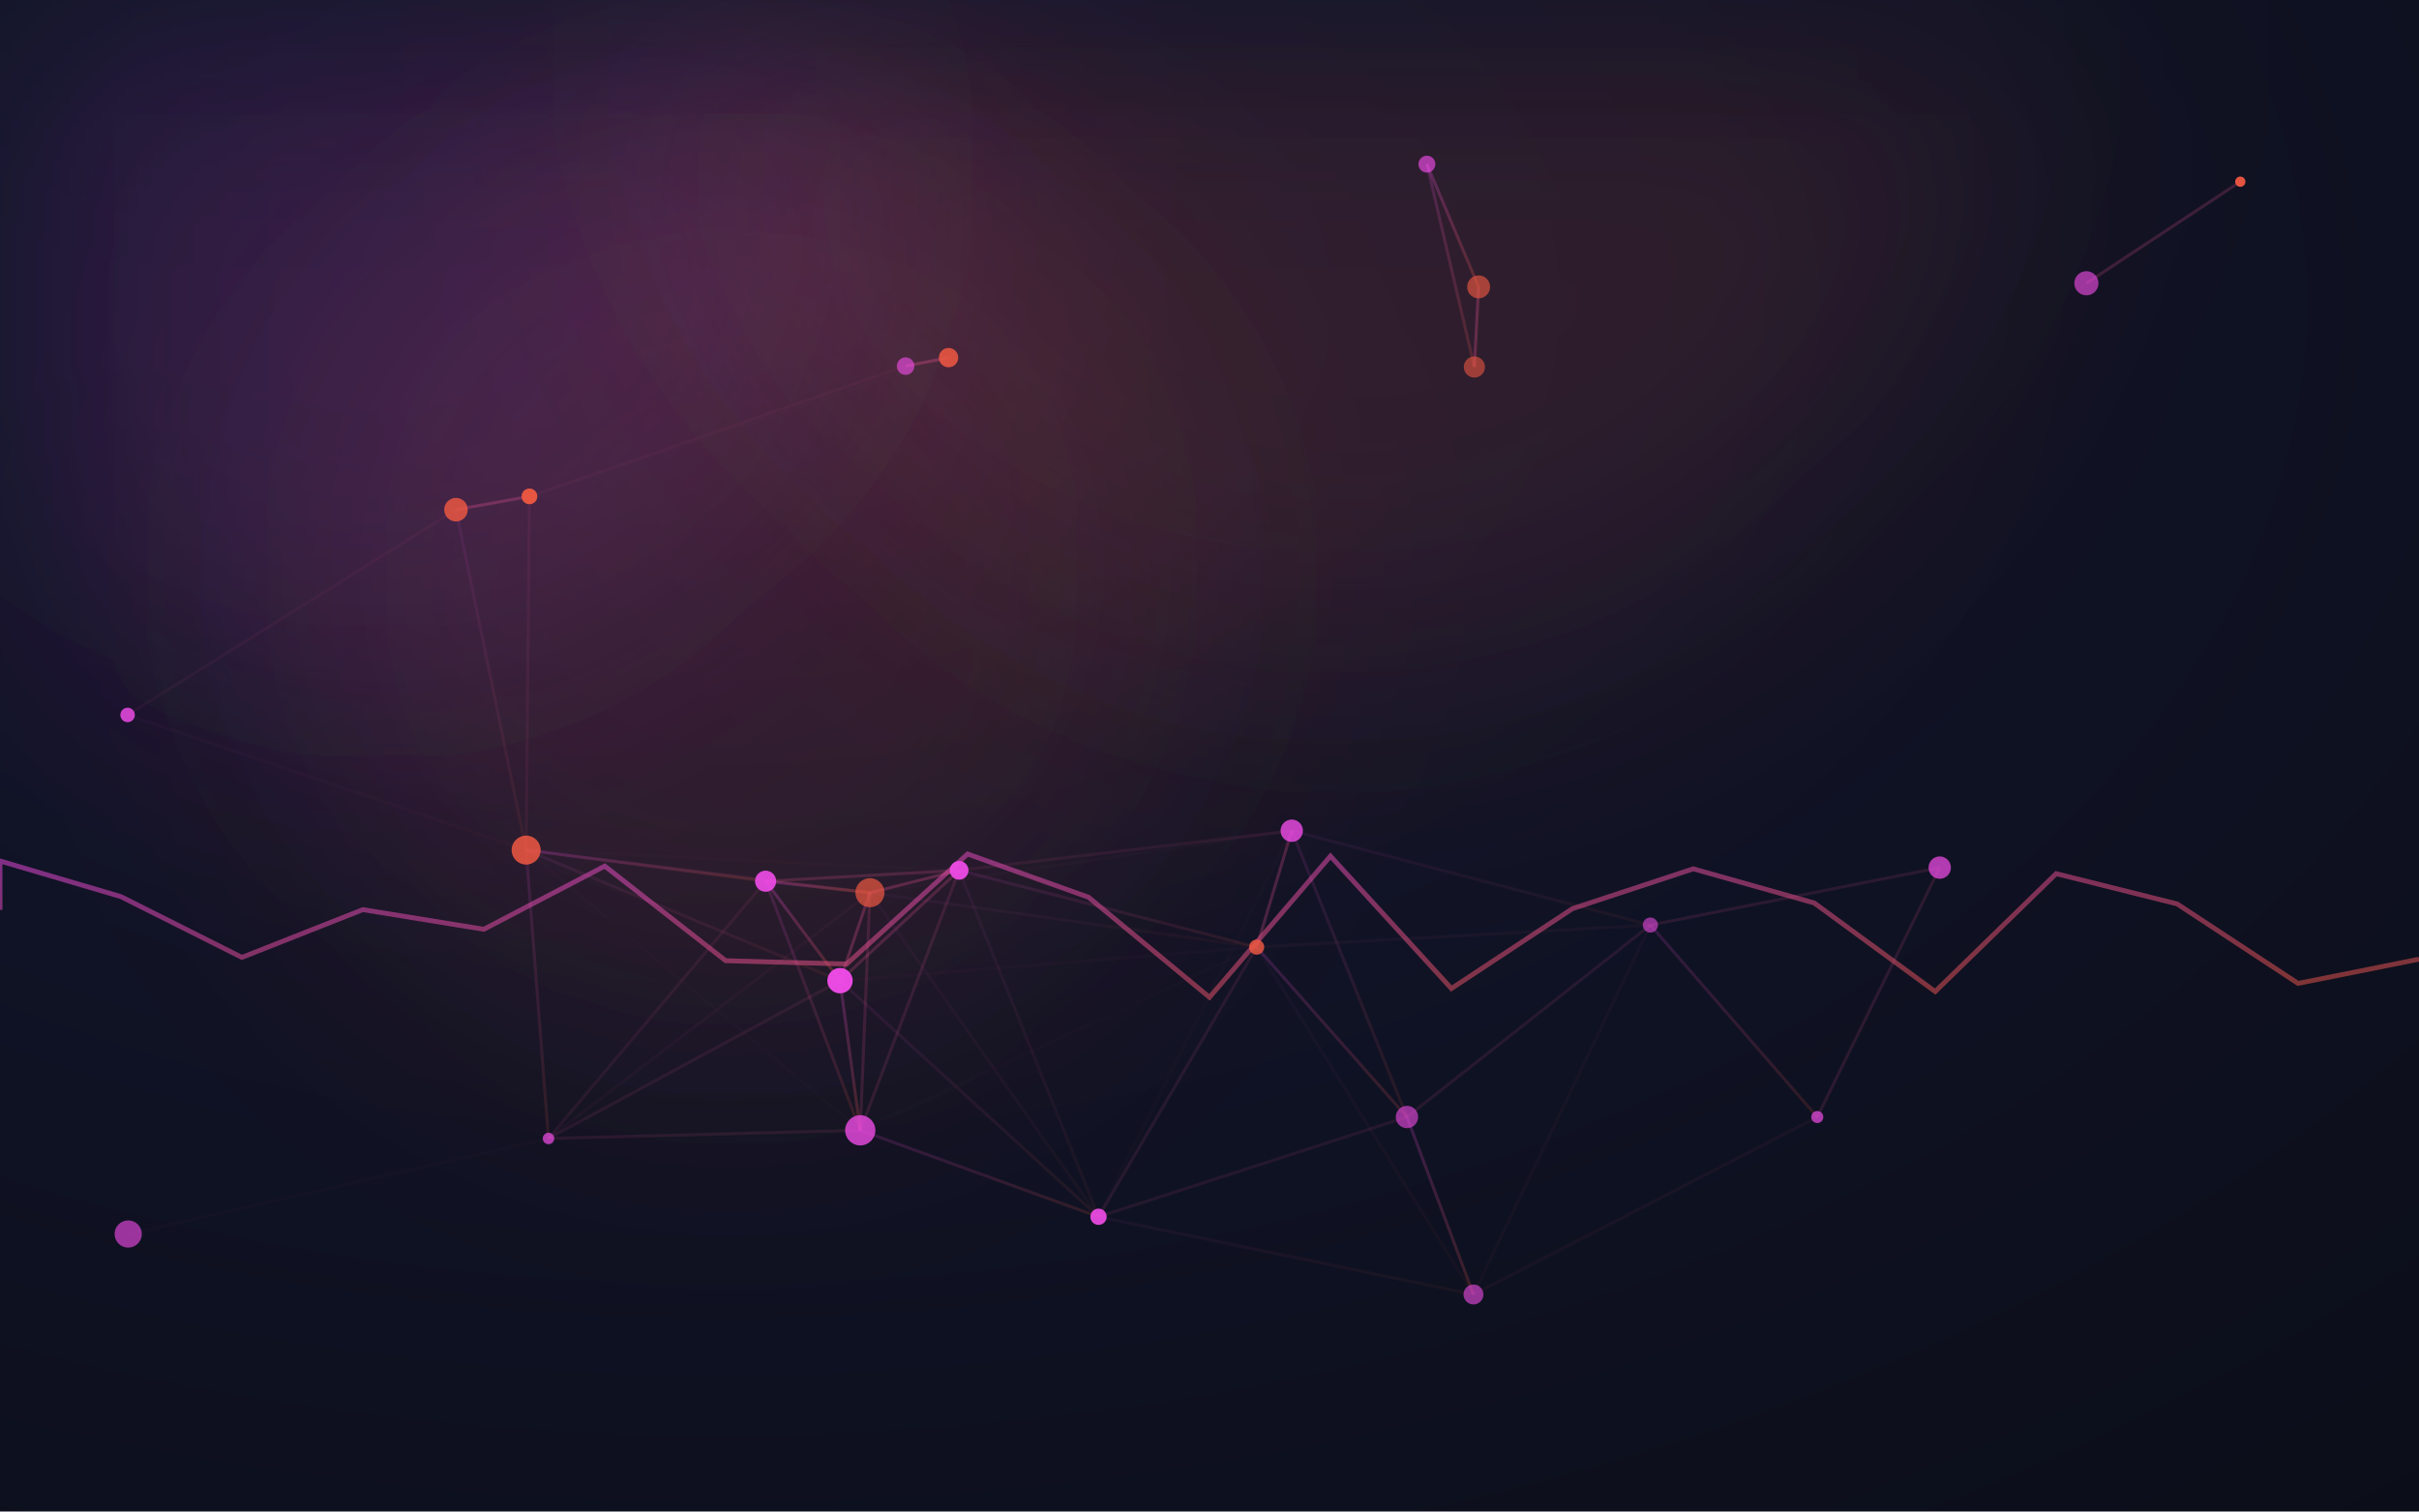
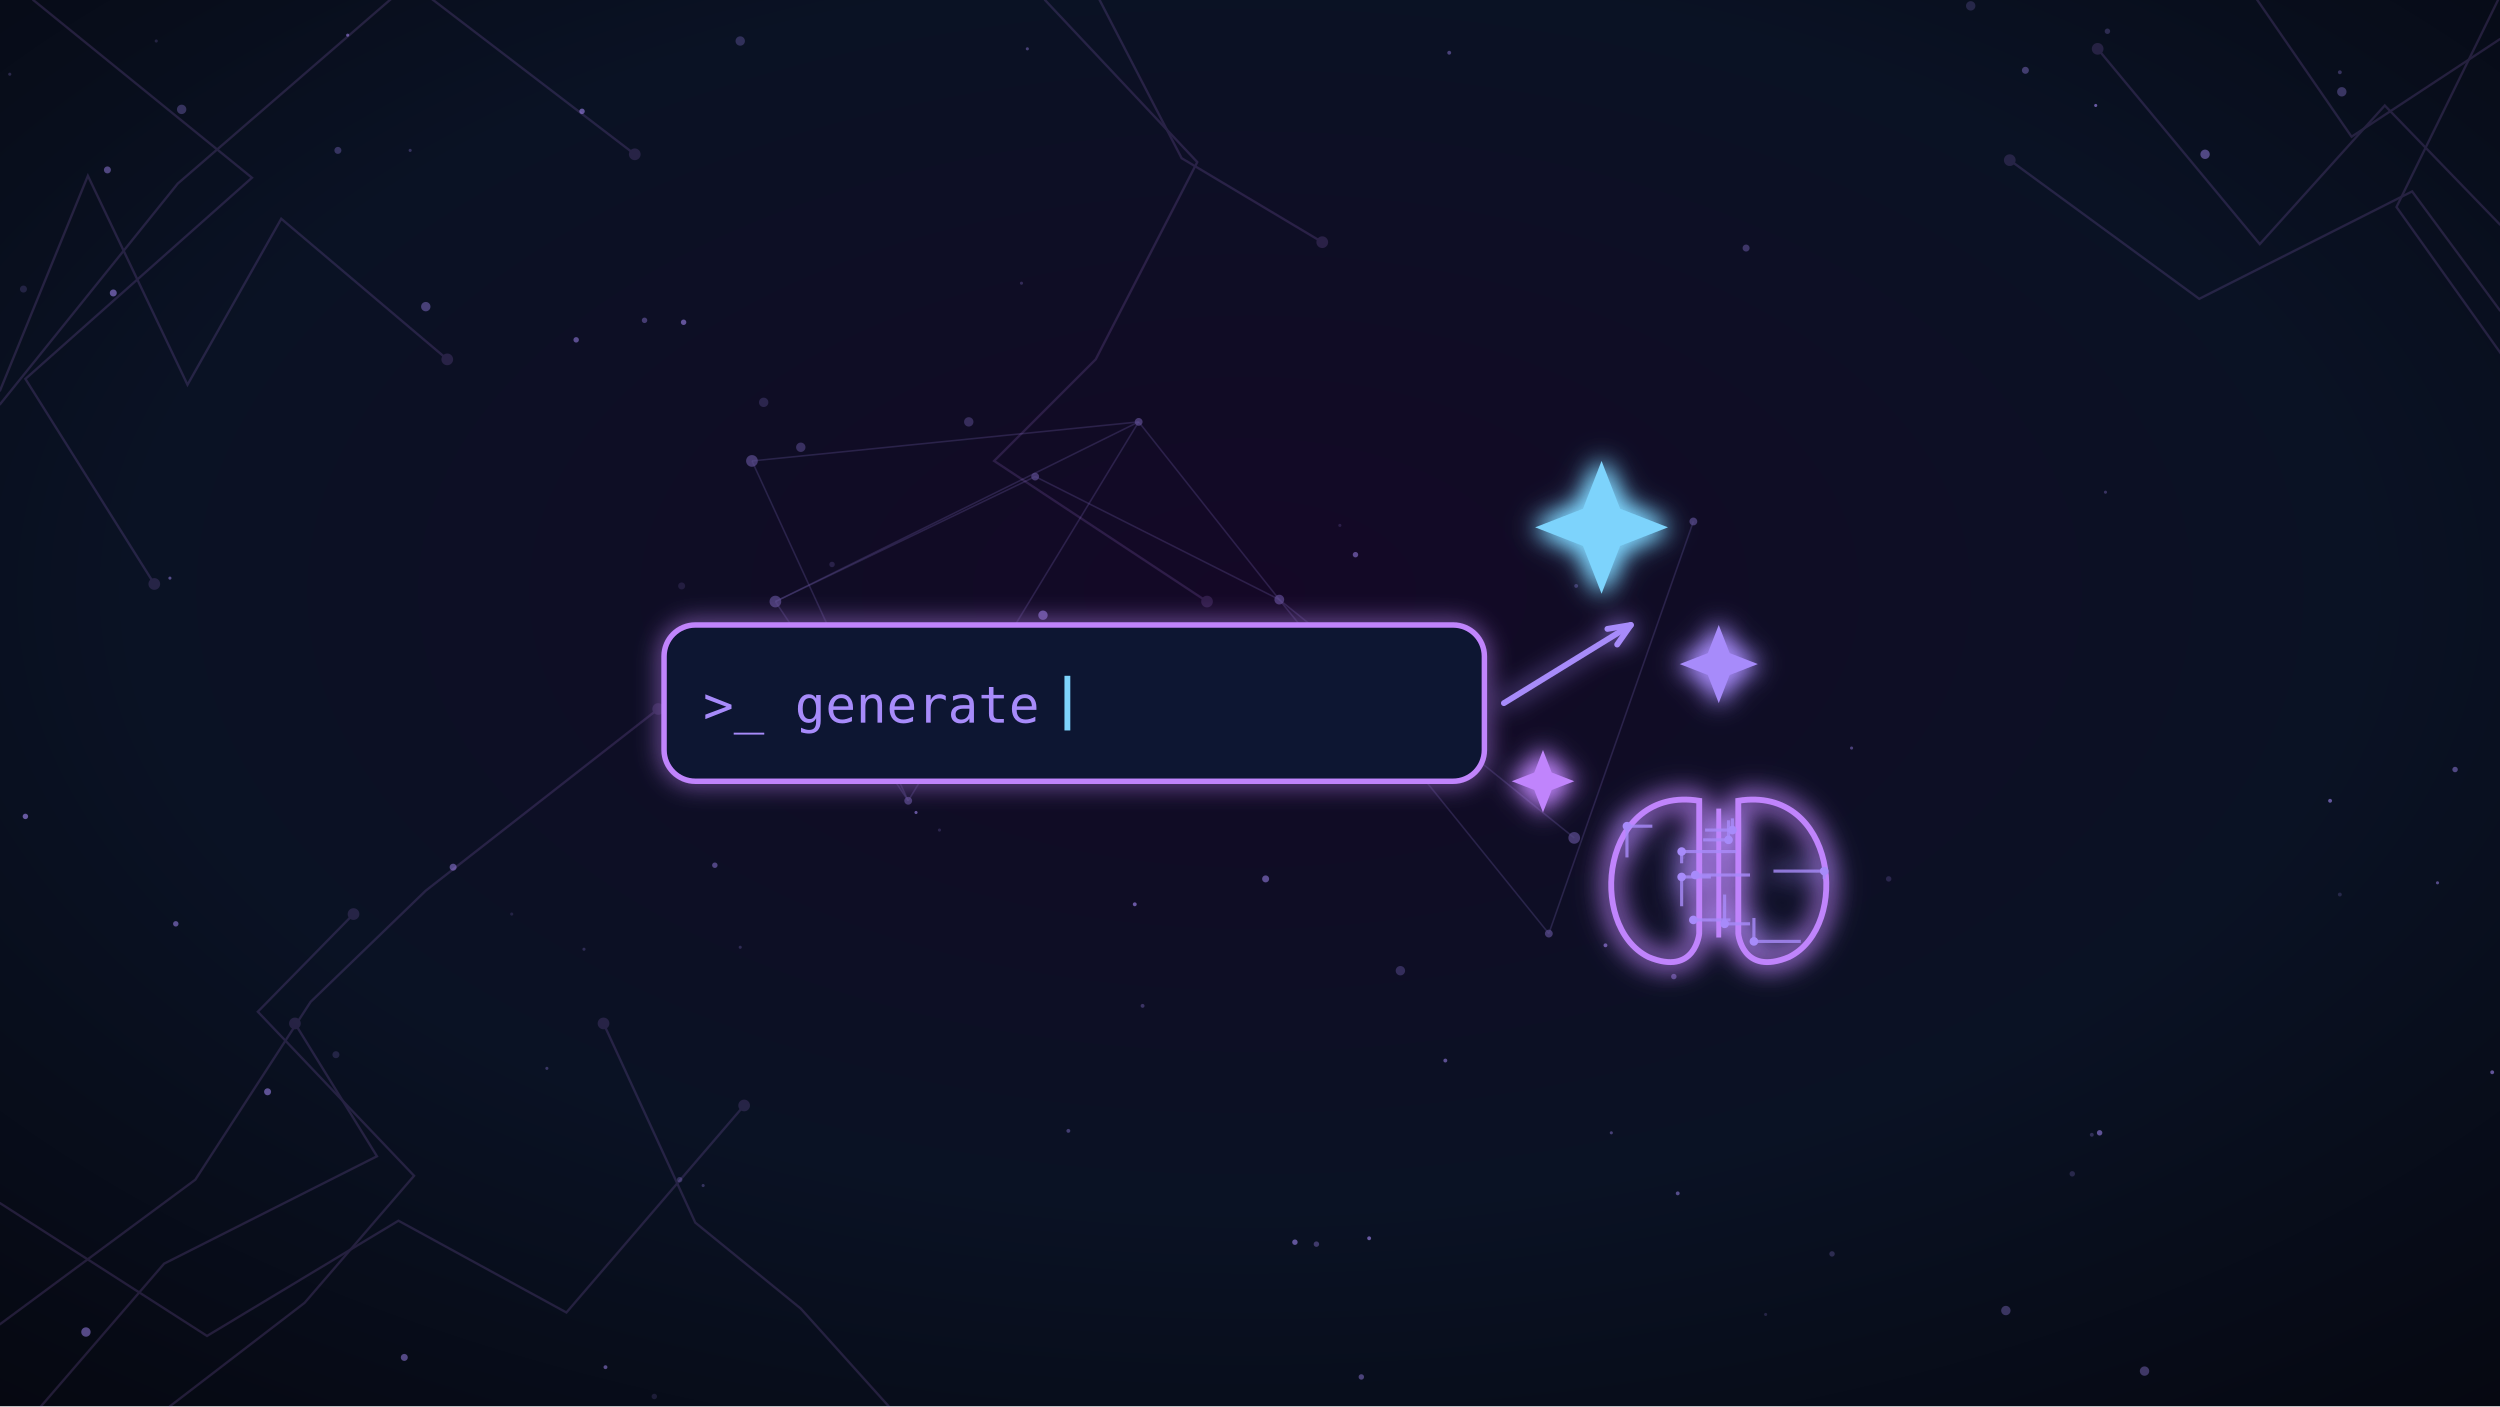
- <svg xmlns="http://www.w3.org/2000/svg" viewBox="0 0 800 500" role="img" aria-label="">
+ <svg xmlns="http://www.w3.org/2000/svg" viewBox="0 0 1280 720" width="1280" height="720">
  <defs>
-     <linearGradient id="lg" x1="0" y1="0" x2="1" y2="1">
-       <stop offset="0" stop-color="hsl(303 85% 62%)" />
-       <stop offset="1" stop-color="hsl(8 85% 60%)" />
+     <radialGradient id="bg" cx="50%" cy="42%" r="80%">
+       <stop offset="0%" stop-color="#140826" />
+       <stop offset="55%" stop-color="#0a1224" />
+       <stop offset="100%" stop-color="#05070f" />
+     </radialGradient>
+     <linearGradient id="acc" x1="0" y1="0" x2="1" y2="1">
+       <stop offset="0%" stop-color="#c084fc" />
+       <stop offset="50%" stop-color="#a78bfa" />
+       <stop offset="100%" stop-color="#7dd3fc" />
    </linearGradient>
-     <radialGradient id="bg" cx="0.3" cy="0.2" r="1.1">
-       <stop offset="0" stop-color="#141830" />
-       <stop offset="1" stop-color="#0b0d18" />
-     </radialGradient>
-     <filter id="blur" x="-60%" y="-60%" width="220%" height="220%">
-       <feGaussianBlur stdDeviation="46" />
+     <linearGradient id="accV" x1="0" y1="0" x2="0" y2="1">
+       <stop offset="0%" stop-color="#c084fc" />
+       <stop offset="100%" stop-color="#7dd3fc" />
+     </linearGradient>
+     <filter id="glow" x="-60%" y="-60%" width="220%" height="220%">
+       <feGaussianBlur stdDeviation="6" result="b" />
+       <feMerge>
+         <feMergeNode in="b" />
+         <feMergeNode in="SourceGraphic" />
+       </feMerge>
+     </filter>
+     <filter id="softglow" x="-80%" y="-80%" width="260%" height="260%">
+       <feGaussianBlur stdDeviation="14" result="b" />
+       <feMerge>
+         <feMergeNode in="b" />
+         <feMergeNode in="SourceGraphic" />
+       </feMerge>
    </filter>
  </defs>
-   <rect width="800" height="500" fill="url(#bg)" />
-   <circle cx="242" cy="188" r="155" fill="hsl(8 85% 60%)" fill-opacity="0.13" filter="url(#blur)" />
-   <circle cx="126" cy="56" r="175" fill="hsl(303 85% 62%)" fill-opacity="0.13" filter="url(#blur)" />
-   <circle cx="442" cy="2" r="223" fill="hsl(8 85% 60%)" fill-opacity="0.13" filter="url(#blur)" />
-   <path d="M 0 301 L 0 284.8 L 40 296.6 L 80 316.7 L 120 300.9 L 160 307.4 L 200 286.5 L 240 317.8 L 280 318.9 L 320 282.5 L 360 296.8 L 400 329.9 L 440 283.2 L 480 327.0 L 520 300.6 L 560 287.4 L 600 298.7 L 640 328.0 L 680 289.0 L 720 299.0 L 760 325.3 L 800 317.3" fill="none" stroke="url(#lg)" stroke-opacity="0.5" stroke-width="1.6" />
-   <line x1="489.0" y1="94.9" x2="471.9" y2="54.3" stroke="url(#lg)" stroke-opacity="0.240" stroke-width="1" />
-   <line x1="489.0" y1="94.9" x2="487.6" y2="121.4" stroke="url(#lg)" stroke-opacity="0.280" stroke-width="1" />
-   <line x1="181.4" y1="376.6" x2="287.7" y2="295.3" stroke="url(#lg)" stroke-opacity="0.037" stroke-width="1" />
-   <line x1="181.4" y1="376.6" x2="284.5" y2="373.9" stroke="url(#lg)" stroke-opacity="0.106" stroke-width="1" />
-   <line x1="181.4" y1="376.6" x2="174.0" y2="281.2" stroke="url(#lg)" stroke-opacity="0.123" stroke-width="1" />
-   <line x1="181.4" y1="376.6" x2="277.8" y2="324.4" stroke="url(#lg)" stroke-opacity="0.092" stroke-width="1" />
-   <line x1="181.4" y1="376.6" x2="253.2" y2="291.5" stroke="url(#lg)" stroke-opacity="0.088" stroke-width="1" />
-   <line x1="181.4" y1="376.6" x2="42.4" y2="408.2" stroke="url(#lg)" stroke-opacity="0.017" stroke-width="1" />
-   <line x1="427.2" y1="274.8" x2="287.7" y2="295.3" stroke="url(#lg)" stroke-opacity="0.020" stroke-width="1" />
-   <line x1="427.2" y1="274.8" x2="465.3" y2="369.5" stroke="url(#lg)" stroke-opacity="0.109" stroke-width="1" />
-   <line x1="427.2" y1="274.8" x2="317.2" y2="287.9" stroke="url(#lg)" stroke-opacity="0.089" stroke-width="1" />
-   <line x1="427.2" y1="274.8" x2="415.6" y2="313.3" stroke="url(#lg)" stroke-opacity="0.249" stroke-width="1" />
-   <line x1="427.2" y1="274.8" x2="545.8" y2="306.0" stroke="url(#lg)" stroke-opacity="0.062" stroke-width="1" />
-   <line x1="427.2" y1="274.8" x2="363.3" y2="402.5" stroke="url(#lg)" stroke-opacity="0.016" stroke-width="1" />
-   <line x1="287.7" y1="295.3" x2="317.2" y2="287.9" stroke="url(#lg)" stroke-opacity="0.271" stroke-width="1" />
-   <line x1="287.7" y1="295.3" x2="415.6" y2="313.3" stroke="url(#lg)" stroke-opacity="0.047" stroke-width="1" />
-   <line x1="287.7" y1="295.3" x2="284.5" y2="373.9" stroke="url(#lg)" stroke-opacity="0.162" stroke-width="1" />
-   <line x1="287.7" y1="295.3" x2="174.0" y2="281.2" stroke="url(#lg)" stroke-opacity="0.080" stroke-width="1" />
-   <line x1="287.7" y1="295.3" x2="363.3" y2="402.5" stroke="url(#lg)" stroke-opacity="0.043" stroke-width="1" />
-   <line x1="287.7" y1="295.3" x2="277.8" y2="324.4" stroke="url(#lg)" stroke-opacity="0.270" stroke-width="1" />
-   <line x1="287.7" y1="295.3" x2="253.2" y2="291.5" stroke="url(#lg)" stroke-opacity="0.261" stroke-width="1" />
-   <line x1="465.3" y1="369.5" x2="415.6" y2="313.3" stroke="url(#lg)" stroke-opacity="0.170" stroke-width="1" />
-   <line x1="465.3" y1="369.5" x2="545.8" y2="306.0" stroke="url(#lg)" stroke-opacity="0.108" stroke-width="1" />
-   <line x1="465.3" y1="369.5" x2="487.3" y2="428.2" stroke="url(#lg)" stroke-opacity="0.198" stroke-width="1" />
-   <line x1="465.3" y1="369.5" x2="363.3" y2="402.5" stroke="url(#lg)" stroke-opacity="0.097" stroke-width="1" />
-   <line x1="465.3" y1="369.5" x2="601.0" y2="369.5" stroke="url(#lg)" stroke-opacity="0.032" stroke-width="1" />
-   <line x1="42.2" y1="236.5" x2="174.0" y2="281.2" stroke="url(#lg)" stroke-opacity="0.025" stroke-width="1" />
-   <line x1="42.2" y1="236.5" x2="150.8" y2="168.6" stroke="url(#lg)" stroke-opacity="0.050" stroke-width="1" />
-   <line x1="313.7" y1="118.3" x2="299.5" y2="121.1" stroke="url(#lg)" stroke-opacity="0.307" stroke-width="1" />
-   <line x1="313.7" y1="118.3" x2="175.1" y2="164.2" stroke="url(#lg)" stroke-opacity="0.009" stroke-width="1" />
-   <line x1="317.2" y1="287.9" x2="415.6" y2="313.3" stroke="url(#lg)" stroke-opacity="0.110" stroke-width="1" />
-   <line x1="317.2" y1="287.9" x2="284.5" y2="373.9" stroke="url(#lg)" stroke-opacity="0.132" stroke-width="1" />
-   <line x1="317.2" y1="287.9" x2="174.0" y2="281.2" stroke="url(#lg)" stroke-opacity="0.015" stroke-width="1" />
-   <line x1="317.2" y1="287.9" x2="363.3" y2="402.5" stroke="url(#lg)" stroke-opacity="0.060" stroke-width="1" />
-   <line x1="317.2" y1="287.9" x2="277.8" y2="324.4" stroke="url(#lg)" stroke-opacity="0.218" stroke-width="1" />
-   <line x1="317.2" y1="287.9" x2="253.2" y2="291.5" stroke="url(#lg)" stroke-opacity="0.195" stroke-width="1" />
-   <line x1="471.9" y1="54.3" x2="487.6" y2="121.4" stroke="url(#lg)" stroke-opacity="0.184" stroke-width="1" />
-   <line x1="415.6" y1="313.3" x2="545.8" y2="306.0" stroke="url(#lg)" stroke-opacity="0.044" stroke-width="1" />
-   <line x1="415.6" y1="313.3" x2="284.5" y2="373.9" stroke="url(#lg)" stroke-opacity="0.013" stroke-width="1" />
-   <line x1="415.6" y1="313.3" x2="487.3" y2="428.2" stroke="url(#lg)" stroke-opacity="0.033" stroke-width="1" />
-   <line x1="415.6" y1="313.3" x2="363.3" y2="402.5" stroke="url(#lg)" stroke-opacity="0.106" stroke-width="1" />
-   <line x1="415.6" y1="313.3" x2="277.8" y2="324.4" stroke="url(#lg)" stroke-opacity="0.027" stroke-width="1" />
-   <line x1="545.8" y1="306.0" x2="487.3" y2="428.2" stroke="url(#lg)" stroke-opacity="0.033" stroke-width="1" />
-   <line x1="545.8" y1="306.0" x2="641.5" y2="287.0" stroke="url(#lg)" stroke-opacity="0.119" stroke-width="1" />
-   <line x1="545.8" y1="306.0" x2="601.0" y2="369.5" stroke="url(#lg)" stroke-opacity="0.149" stroke-width="1" />
-   <line x1="284.5" y1="373.9" x2="174.0" y2="281.2" stroke="url(#lg)" stroke-opacity="0.013" stroke-width="1" />
-   <line x1="284.5" y1="373.9" x2="363.3" y2="402.5" stroke="url(#lg)" stroke-opacity="0.150" stroke-width="1" />
-   <line x1="284.5" y1="373.9" x2="277.8" y2="324.4" stroke="url(#lg)" stroke-opacity="0.227" stroke-width="1" />
-   <line x1="284.5" y1="373.9" x2="253.2" y2="291.5" stroke="url(#lg)" stroke-opacity="0.140" stroke-width="1" />
-   <line x1="740.9" y1="60.1" x2="690.0" y2="93.7" stroke="url(#lg)" stroke-opacity="0.202" stroke-width="1" />
-   <line x1="487.3" y1="428.2" x2="363.3" y2="402.5" stroke="url(#lg)" stroke-opacity="0.053" stroke-width="1" />
-   <line x1="487.3" y1="428.2" x2="601.0" y2="369.5" stroke="url(#lg)" stroke-opacity="0.050" stroke-width="1" />
-   <line x1="299.5" y1="121.1" x2="175.1" y2="164.2" stroke="url(#lg)" stroke-opacity="0.041" stroke-width="1" />
-   <line x1="174.0" y1="281.2" x2="175.1" y2="164.2" stroke="url(#lg)" stroke-opacity="0.075" stroke-width="1" />
-   <line x1="174.0" y1="281.2" x2="277.8" y2="324.4" stroke="url(#lg)" stroke-opacity="0.085" stroke-width="1" />
-   <line x1="174.0" y1="281.2" x2="150.8" y2="168.6" stroke="url(#lg)" stroke-opacity="0.080" stroke-width="1" />
-   <line x1="174.0" y1="281.2" x2="253.2" y2="291.5" stroke="url(#lg)" stroke-opacity="0.159" stroke-width="1" />
-   <line x1="363.3" y1="402.5" x2="277.8" y2="324.4" stroke="url(#lg)" stroke-opacity="0.078" stroke-width="1" />
-   <line x1="175.1" y1="164.2" x2="150.8" y2="168.6" stroke="url(#lg)" stroke-opacity="0.284" stroke-width="1" />
-   <line x1="175.1" y1="164.2" x2="253.2" y2="291.5" stroke="url(#lg)" stroke-opacity="0.002" stroke-width="1" />
-   <line x1="641.5" y1="287.0" x2="601.0" y2="369.5" stroke="url(#lg)" stroke-opacity="0.132" stroke-width="1" />
-   <line x1="277.8" y1="324.4" x2="253.2" y2="291.5" stroke="url(#lg)" stroke-opacity="0.247" stroke-width="1" />
-   <circle cx="489.0" cy="94.9" r="3.8" fill="hsl(8 85% 60%)" fill-opacity="0.62" />
-   <circle cx="181.4" cy="376.6" r="1.9" fill="hsl(303 85% 62%)" fill-opacity="0.71" />
-   <circle cx="427.2" cy="274.8" r="3.7" fill="hsl(303 85% 62%)" fill-opacity="0.80" />
-   <circle cx="287.7" cy="295.3" r="4.8" fill="hsl(8 85% 60%)" fill-opacity="0.69" />
-   <circle cx="465.3" cy="369.5" r="3.7" fill="hsl(303 85% 62%)" fill-opacity="0.60" />
-   <circle cx="42.2" cy="236.5" r="2.4" fill="hsl(303 85% 62%)" fill-opacity="0.83" />
-   <circle cx="313.7" cy="118.3" r="3.2" fill="hsl(8 85% 60%)" fill-opacity="0.85" />
-   <circle cx="317.2" cy="287.9" r="3.1" fill="hsl(303 85% 62%)" fill-opacity="0.93" />
-   <circle cx="471.9" cy="54.3" r="2.8" fill="hsl(303 85% 62%)" fill-opacity="0.65" />
-   <circle cx="415.6" cy="313.3" r="2.5" fill="hsl(8 85% 60%)" fill-opacity="0.82" />
-   <circle cx="545.8" cy="306.0" r="2.5" fill="hsl(303 85% 62%)" fill-opacity="0.57" />
-   <circle cx="284.5" cy="373.9" r="5.0" fill="hsl(303 85% 62%)" fill-opacity="0.79" />
-   <circle cx="740.9" cy="60.1" r="1.7" fill="hsl(8 85% 60%)" fill-opacity="0.94" />
-   <circle cx="487.3" cy="428.2" r="3.3" fill="hsl(303 85% 62%)" fill-opacity="0.59" />
-   <circle cx="299.5" cy="121.1" r="2.9" fill="hsl(303 85% 62%)" fill-opacity="0.63" />
-   <circle cx="174.0" cy="281.2" r="4.8" fill="hsl(8 85% 60%)" fill-opacity="0.85" />
-   <circle cx="690.0" cy="93.7" r="4.0" fill="hsl(303 85% 62%)" fill-opacity="0.62" />
-   <circle cx="363.3" cy="402.5" r="2.7" fill="hsl(303 85% 62%)" fill-opacity="0.91" />
-   <circle cx="175.1" cy="164.2" r="2.6" fill="hsl(8 85% 60%)" fill-opacity="0.95" />
-   <circle cx="641.5" cy="287.0" r="3.7" fill="hsl(303 85% 62%)" fill-opacity="0.72" />
-   <circle cx="277.8" cy="324.4" r="4.2" fill="hsl(303 85% 62%)" fill-opacity="0.96" />
-   <circle cx="150.8" cy="168.6" r="3.9" fill="hsl(8 85% 60%)" fill-opacity="0.81" />
-   <circle cx="601.0" cy="369.5" r="2.0" fill="hsl(303 85% 62%)" fill-opacity="0.70" />
-   <circle cx="253.2" cy="291.5" r="3.5" fill="hsl(303 85% 62%)" fill-opacity="0.90" />
-   <circle cx="487.6" cy="121.4" r="3.5" fill="hsl(8 85% 60%)" fill-opacity="0.57" />
-   <circle cx="42.4" cy="408.2" r="4.5" fill="hsl(303 85% 62%)" fill-opacity="0.62" />
+   <rect width="1280" height="720" fill="url(#bg)" />
+   <g fill="#a78bfa">
+     <circle cx="862" cy="439" r="0.8" opacity="0.13" />
+     <circle cx="948" cy="383" r="0.8" opacity="0.4" />
+     <circle cx="348" cy="604" r="1.4" opacity="0.26" />
+     <circle cx="674" cy="637" r="1.4" opacity="0.34" />
+     <circle cx="1193" cy="410" r="1" opacity="0.57" />
+     <circle cx="172" cy="540" r="1.8" opacity="0.17" />
+     <circle cx="1078" cy="252" r="0.8" opacity="0.29" />
+     <circle cx="1098" cy="702" r="2.4" opacity="0.35" />
+     <circle cx="299" cy="486" r="0.8" opacity="0.23" />
+     <circle cx="262" cy="468" r="0.8" opacity="0.16" />
+     <circle cx="807" cy="300" r="1" opacity="0.28" />
+     <circle cx="857" cy="500" r="1.4" opacity="0.42" />
+     <circle cx="366" cy="443" r="1.4" opacity="0.44" />
+     <circle cx="335" cy="715" r="1.4" opacity="0.14" />
+     <circle cx="1071" cy="581" r="1" opacity="0.25" />
+     <circle cx="58" cy="150" r="1.8" opacity="0.55" />
+     <circle cx="490" cy="372" r="0.8" opacity="0.12" />
+     <circle cx="1075" cy="580" r="1.4" opacity="0.54" />
+     <circle cx="1198" cy="37" r="1" opacity="0.29" />
+     <circle cx="904" cy="673" r="0.8" opacity="0.18" />
+     <circle cx="1199" cy="47" r="2.4" opacity="0.32" />
+     <circle cx="12" cy="148" r="1.8" opacity="0.17" />
+     <circle cx="1061" cy="601" r="1.4" opacity="0.2" />
+     <circle cx="697" cy="705" r="1.4" opacity="0.42" />
+     <circle cx="55" cy="87" r="1.8" opacity="0.45" />
+     <circle cx="426" cy="289" r="1.4" opacity="0.17" />
+     <circle cx="379" cy="21" r="2.4" opacity="0.25" />
+     <circle cx="491" cy="386" r="0.8" opacity="0.15" />
+     <circle cx="1129" cy="79" r="2.4" opacity="0.45" />
+     <circle cx="1257" cy="394" r="1.4" opacity="0.45" />
+     <circle cx="13" cy="418" r="1.4" opacity="0.59" />
+     <circle cx="967" cy="450" r="1.4" opacity="0.19" />
+     <circle cx="825" cy="580" r="0.8" opacity="0.39" />
+     <circle cx="663" cy="636" r="1.4" opacity="0.56" />
+     <circle cx="44" cy="682" r="2.4" opacity="0.49" />
+     <circle cx="496" cy="216" r="2.4" opacity="0.26" />
+     <circle cx="360" cy="607" r="0.8" opacity="0.28" />
+     <circle cx="870" cy="469" r="0.8" opacity="0.57" />
+     <circle cx="822" cy="484" r="1" opacity="0.57" />
+     <circle cx="410" cy="229" r="2.4" opacity="0.28" />
+     <circle cx="218" cy="157" r="2.4" opacity="0.39" />
+     <circle cx="532" cy="351" r="0.8" opacity="0.43" />
+     <circle cx="93" cy="56" r="2.4" opacity="0.29" />
+     <circle cx="516" cy="380" r="1.4" opacity="0.42" />
+     <circle cx="894" cy="127" r="1.8" opacity="0.32" />
+     <circle cx="1198" cy="458" r="1" opacity="0.19" />
+     <circle cx="740" cy="543" r="1" opacity="0.52" />
+     <circle cx="938" cy="642" r="1.4" opacity="0.23" />
+     <circle cx="469" cy="416" r="0.8" opacity="0.57" />
+     <circle cx="717" cy="497" r="2.4" opacity="0.25" />
+     <circle cx="547" cy="579" r="1" opacity="0.36" />
+     <circle cx="5" cy="38" r="0.8" opacity="0.22" />
+     <circle cx="686" cy="269" r="0.8" opacity="0.17" />
+     <circle cx="87" cy="296" r="0.8" opacity="0.47" />
+     <circle cx="137" cy="559" r="1.8" opacity="0.54" />
+     <circle cx="481" cy="425" r="0.8" opacity="0.19" />
+     <circle cx="350" cy="165" r="1.4" opacity="0.55" />
+     <circle cx="859" cy="611" r="1" opacity="0.48" />
+     <circle cx="349" cy="300" r="1.8" opacity="0.13" />
+     <circle cx="1027" cy="671" r="2.4" opacity="0.32" />
+     <circle cx="1037" cy="36" r="1.8" opacity="0.36" />
+     <circle cx="523" cy="145" r="0.8" opacity="0.24" />
+     <circle cx="1009" cy="3" r="2.4" opacity="0.19" />
+     <circle cx="1079" cy="16" r="1.4" opacity="0.23" />
+     <circle cx="1073" cy="54" r="0.8" opacity="0.6" />
+     <circle cx="173" cy="77" r="1.8" opacity="0.29" />
+     <circle cx="1248" cy="452" r="0.8" opacity="0.48" />
+     <circle cx="391" cy="206" r="2.4" opacity="0.19" />
+     <circle cx="585" cy="515" r="1" opacity="0.3" />
+     <circle cx="178" cy="18" r="0.8" opacity="0.53" />
+     <circle cx="575" cy="350" r="1.8" opacity="0.59" />
+     <circle cx="330" cy="164" r="1.4" opacity="0.37" />
+     <circle cx="534" cy="315" r="2.4" opacity="0.55" />
+     <circle cx="694" cy="284" r="1.4" opacity="0.49" />
+     <circle cx="210" cy="77" r="0.8" opacity="0.27" />
+     <circle cx="298" cy="57" r="1.4" opacity="0.56" />
+     <circle cx="742" cy="27" r="1" opacity="0.4" />
+     <circle cx="310" cy="700" r="1" opacity="0.5" />
+     <circle cx="280" cy="547" r="0.8" opacity="0.3" />
+     <circle cx="526" cy="25" r="0.8" opacity="0.38" />
+     <circle cx="90" cy="473" r="1.4" opacity="0.52" />
+     <circle cx="379" cy="485" r="0.8" opacity="0.22" />
+     <circle cx="581" cy="463" r="1" opacity="0.6" />
+     <circle cx="232" cy="444" r="1.8" opacity="0.48" />
+     <circle cx="295" cy="174" r="1.4" opacity="0.5" />
+     <circle cx="1276" cy="549" r="1" opacity="0.56" />
+     <circle cx="80" cy="21" r="0.8" opacity="0.18" />
+     <circle cx="701" cy="634" r="1" opacity="0.59" />
+     <circle cx="648" cy="450" r="1.8" opacity="0.51" />
+     <circle cx="207" cy="695" r="1.8" opacity="0.48" />
+   </g>
+   <g stroke="#c084fc" stroke-width="1.2" fill="none" opacity="0.16" stroke-linecap="round">
+     <path d="M 1280 159 L 1235 98 L 1126 153 L 1029 82" />
+     <circle cx="1029" cy="82" r="3" fill="#c084fc" stroke="none" />
+     <path d="M 0 207 L 91 94 L 210 -9 L 325 79" />
+     <circle cx="325" cy="79" r="3" fill="#c084fc" stroke="none" />
+     <path d="M 0 200 L 45 90 L 96 197 L 144 112 L 229 184" />
+     <circle cx="229" cy="184" r="3" fill="#c084fc" stroke="none" />
+     <path d="M 87 720 L 156 667 L 212 602 L 132 518 L 181 468" />
+     <circle cx="181" cy="468" r="3" fill="#c084fc" stroke="none" />
+     <path d="M 0 678 L 100 604 L 159 513 L 218 456 L 337 363" />
+     <circle cx="337" cy="363" r="3" fill="#c084fc" stroke="none" />
+     <path d="M 21 720 L 84 647 L 193 592 L 151 524" />
+     <circle cx="151" cy="524" r="3" fill="#c084fc" stroke="none" />
+     <path d="M 17 0 L 129 91 L 13 194 L 79 299" />
+     <circle cx="79" cy="299" r="3" fill="#c084fc" stroke="none" />
+     <path d="M 1280 115 L 1221 54 L 1157 125 L 1074 25" />
+     <circle cx="1074" cy="25" r="3" fill="#c084fc" stroke="none" />
+     <path d="M 1279 0 L 1227 106 L 1284 186 L 1388 292 L 1455 378" />
+     <circle cx="1455" cy="378" r="3" fill="#c084fc" stroke="none" />
+     <path d="M 535 0 L 613 83 L 561 184 L 509 236 L 618 308" />
+     <circle cx="618" cy="308" r="3" fill="#c084fc" stroke="none" />
+     <path d="M 1280 20 L 1204 70 L 1124 -46" />
+     <circle cx="1124" cy="-46" r="3" fill="#c084fc" stroke="none" />
+     <path d="M 455 720 L 410 670 L 356 626 L 309 524" />
+     <circle cx="309" cy="524" r="3" fill="#c084fc" stroke="none" />
+     <path d="M 563 0 L 605 81 L 677 124" />
+     <circle cx="677" cy="124" r="3" fill="#c084fc" stroke="none" />
+     <path d="M 0 616 L 106 684 L 204 625 L 290 672 L 381 566" />
+     <circle cx="381" cy="566" r="3" fill="#c084fc" stroke="none" />
+   </g>
+   <g opacity="0.5">
+     <line x1="867.0" y1="267.0" x2="793.0" y2="478.0" stroke="#a78bfa" stroke-width="0.8" opacity="0.35" />
+     <line x1="793.0" y1="478.0" x2="655.0" y2="307.0" stroke="#a78bfa" stroke-width="0.8" opacity="0.35" />
+     <line x1="397.0" y1="308.0" x2="530.0" y2="244.0" stroke="#a78bfa" stroke-width="0.8" opacity="0.35" />
+     <line x1="397.0" y1="308.0" x2="583.0" y2="216.0" stroke="#a78bfa" stroke-width="0.8" opacity="0.35" />
+     <line x1="397.0" y1="308.0" x2="465.0" y2="410.0" stroke="#a78bfa" stroke-width="0.8" opacity="0.35" />
+     <line x1="655.0" y1="307.0" x2="530.0" y2="244.0" stroke="#a78bfa" stroke-width="0.8" opacity="0.35" />
+     <line x1="655.0" y1="307.0" x2="806.0" y2="429.0" stroke="#a78bfa" stroke-width="0.8" opacity="0.35" />
+     <line x1="655.0" y1="307.0" x2="583.0" y2="216.0" stroke="#a78bfa" stroke-width="0.8" opacity="0.35" />
+     <line x1="583.0" y1="216.0" x2="465.0" y2="410.0" stroke="#a78bfa" stroke-width="0.8" opacity="0.35" />
+     <line x1="583.0" y1="216.0" x2="385.0" y2="236.0" stroke="#a78bfa" stroke-width="0.8" opacity="0.35" />
+     <line x1="465.0" y1="410.0" x2="385.0" y2="236.0" stroke="#a78bfa" stroke-width="0.8" opacity="0.35" />
+     <circle cx="867.0" cy="267.0" r="2" fill="#a78bfa" opacity="0.7" />
+     <circle cx="793.0" cy="478.0" r="2" fill="#a78bfa" opacity="0.7" />
+     <circle cx="397.0" cy="308.0" r="3" fill="#a78bfa" opacity="0.7" />
+     <circle cx="655.0" cy="307.0" r="2.5" fill="#a78bfa" opacity="0.7" />
+     <circle cx="530.0" cy="244.0" r="2" fill="#a78bfa" opacity="0.7" />
+     <circle cx="806.0" cy="429.0" r="3" fill="#a78bfa" opacity="0.7" />
+     <circle cx="583.0" cy="216.0" r="2" fill="#a78bfa" opacity="0.7" />
+     <circle cx="465.0" cy="410.0" r="2" fill="#a78bfa" opacity="0.7" />
+     <circle cx="385.0" cy="236.0" r="3" fill="#a78bfa" opacity="0.7" />
+   </g>
+   <g filter="url(#glow)">
+     <rect x="340.0" y="320.0" width="420" height="80" rx="16" fill="#0a1430" stroke="#c084fc" stroke-width="2.8" />
+     <text x="360.0" y="370.0" font-family="Consolas,monospace" font-size="26" fill="#a78bfa">&gt;_ generate</text>
+     <rect x="545.0" y="346.0" width="3" height="28" fill="#7dd3fc" />
+     <path d="M 820.0 236.0 L 829.52 260.48 L 854.0 270.0 L 829.52 279.52 L 820.0 304.0 L 810.48 279.52 L 786.0 270.0 L 810.48 260.48 Z" fill="#7dd3fc" filter="url(#glow)" />
+     <path d="M 880.0 320.0 L 885.6 334.4 L 900.0 340.0 L 885.6 345.6 L 880.0 360.0 L 874.4 345.6 L 860.0 340.0 L 874.4 334.4 Z" fill="#a78bfa" filter="url(#glow)" />
+     <path d="M 790.0 384.0 L 794.48 395.52 L 806.0 400.0 L 794.48 404.48 L 790.0 416.0 L 785.52 404.48 L 774.0 400.0 L 785.52 395.52 Z" fill="#c084fc" filter="url(#glow)" />
+     <g filter="url(#glow)">
+       <path d="M 870.0 410.0 C 820.0 402.0 812.0 474.0 844.0 490.0 C 868.0 500.0 870.0 478.0 870.0 478.0 Z" fill="none" stroke="#c084fc" stroke-width="3" />
+       <path d="M 890.0 410.0 C 940.0 402.0 948.0 474.0 916.0 490.0 C 892.0 500.0 890.0 478.0 890.0 478.0 Z" fill="none" stroke="#c084fc" stroke-width="3" />
+       <line x1="880.0" y1="414.0" x2="880.0" y2="480.0" stroke="#c084fc" stroke-width="2.5" />
+       <path d="M 876.0 449.0 H 861.0 V 464.0" fill="none" stroke="#a78bfa" stroke-width="1.6" opacity="0.8" />
+       <circle cx="861.0" cy="449.0" r="2.2" fill="#a78bfa" />
+       <path d="M 886.0 471.0 H 867.0 V 472.0" fill="none" stroke="#a78bfa" stroke-width="1.6" opacity="0.8" />
+       <circle cx="867.0" cy="471.0" r="2.2" fill="#a78bfa" />
+       <path d="M 896.0 448.0 H 868.0 V 448.0" fill="none" stroke="#a78bfa" stroke-width="1.6" opacity="0.8" />
+       <circle cx="868.0" cy="448.0" r="2.2" fill="#a78bfa" />
+       <path d="M 922.0 482.0 H 898.0 V 470.0" fill="none" stroke="#a78bfa" stroke-width="1.6" opacity="0.8" />
+       <circle cx="898.0" cy="482.0" r="2.2" fill="#a78bfa" />
+       <path d="M 889.0 436.0 H 861.0 V 442.0" fill="none" stroke="#a78bfa" stroke-width="1.6" opacity="0.8" />
+       <circle cx="861.0" cy="436.0" r="2.2" fill="#a78bfa" />
+       <path d="M 908.0 446.0 H 934.0 V 450.0" fill="none" stroke="#a78bfa" stroke-width="1.6" opacity="0.8" />
+       <circle cx="934.0" cy="446.0" r="2.2" fill="#a78bfa" />
+       <path d="M 872.0 430.0 H 885.0 V 420.0" fill="none" stroke="#a78bfa" stroke-width="1.6" opacity="0.8" />
+       <circle cx="885.0" cy="430.0" r="2.2" fill="#a78bfa" />
+       <path d="M 896.0 473.0 H 883.0 V 458.0" fill="none" stroke="#a78bfa" stroke-width="1.6" opacity="0.8" />
+       <circle cx="883.0" cy="473.0" r="2.2" fill="#a78bfa" />
+       <path d="M 846.0 423.0 H 833.0 V 439.0" fill="none" stroke="#a78bfa" stroke-width="1.6" opacity="0.8" />
+       <circle cx="833.0" cy="423.0" r="2.2" fill="#a78bfa" />
+       <path d="M 873.0 425.0 H 887.0 V 419.0" fill="none" stroke="#a78bfa" stroke-width="1.6" opacity="0.8" />
+       <circle cx="887.0" cy="425.0" r="2.2" fill="#a78bfa" />
+     </g>
+     <line x1="770.0" y1="360.0" x2="835.0" y2="320.0" stroke="#a78bfa" stroke-width="3" stroke-linecap="round" />
+     <path d="M 828 330 L 835.0 320.0 L 823 322" fill="none" stroke="#a78bfa" stroke-width="3" stroke-linecap="round" stroke-linejoin="round" />
+   </g>
</svg>
